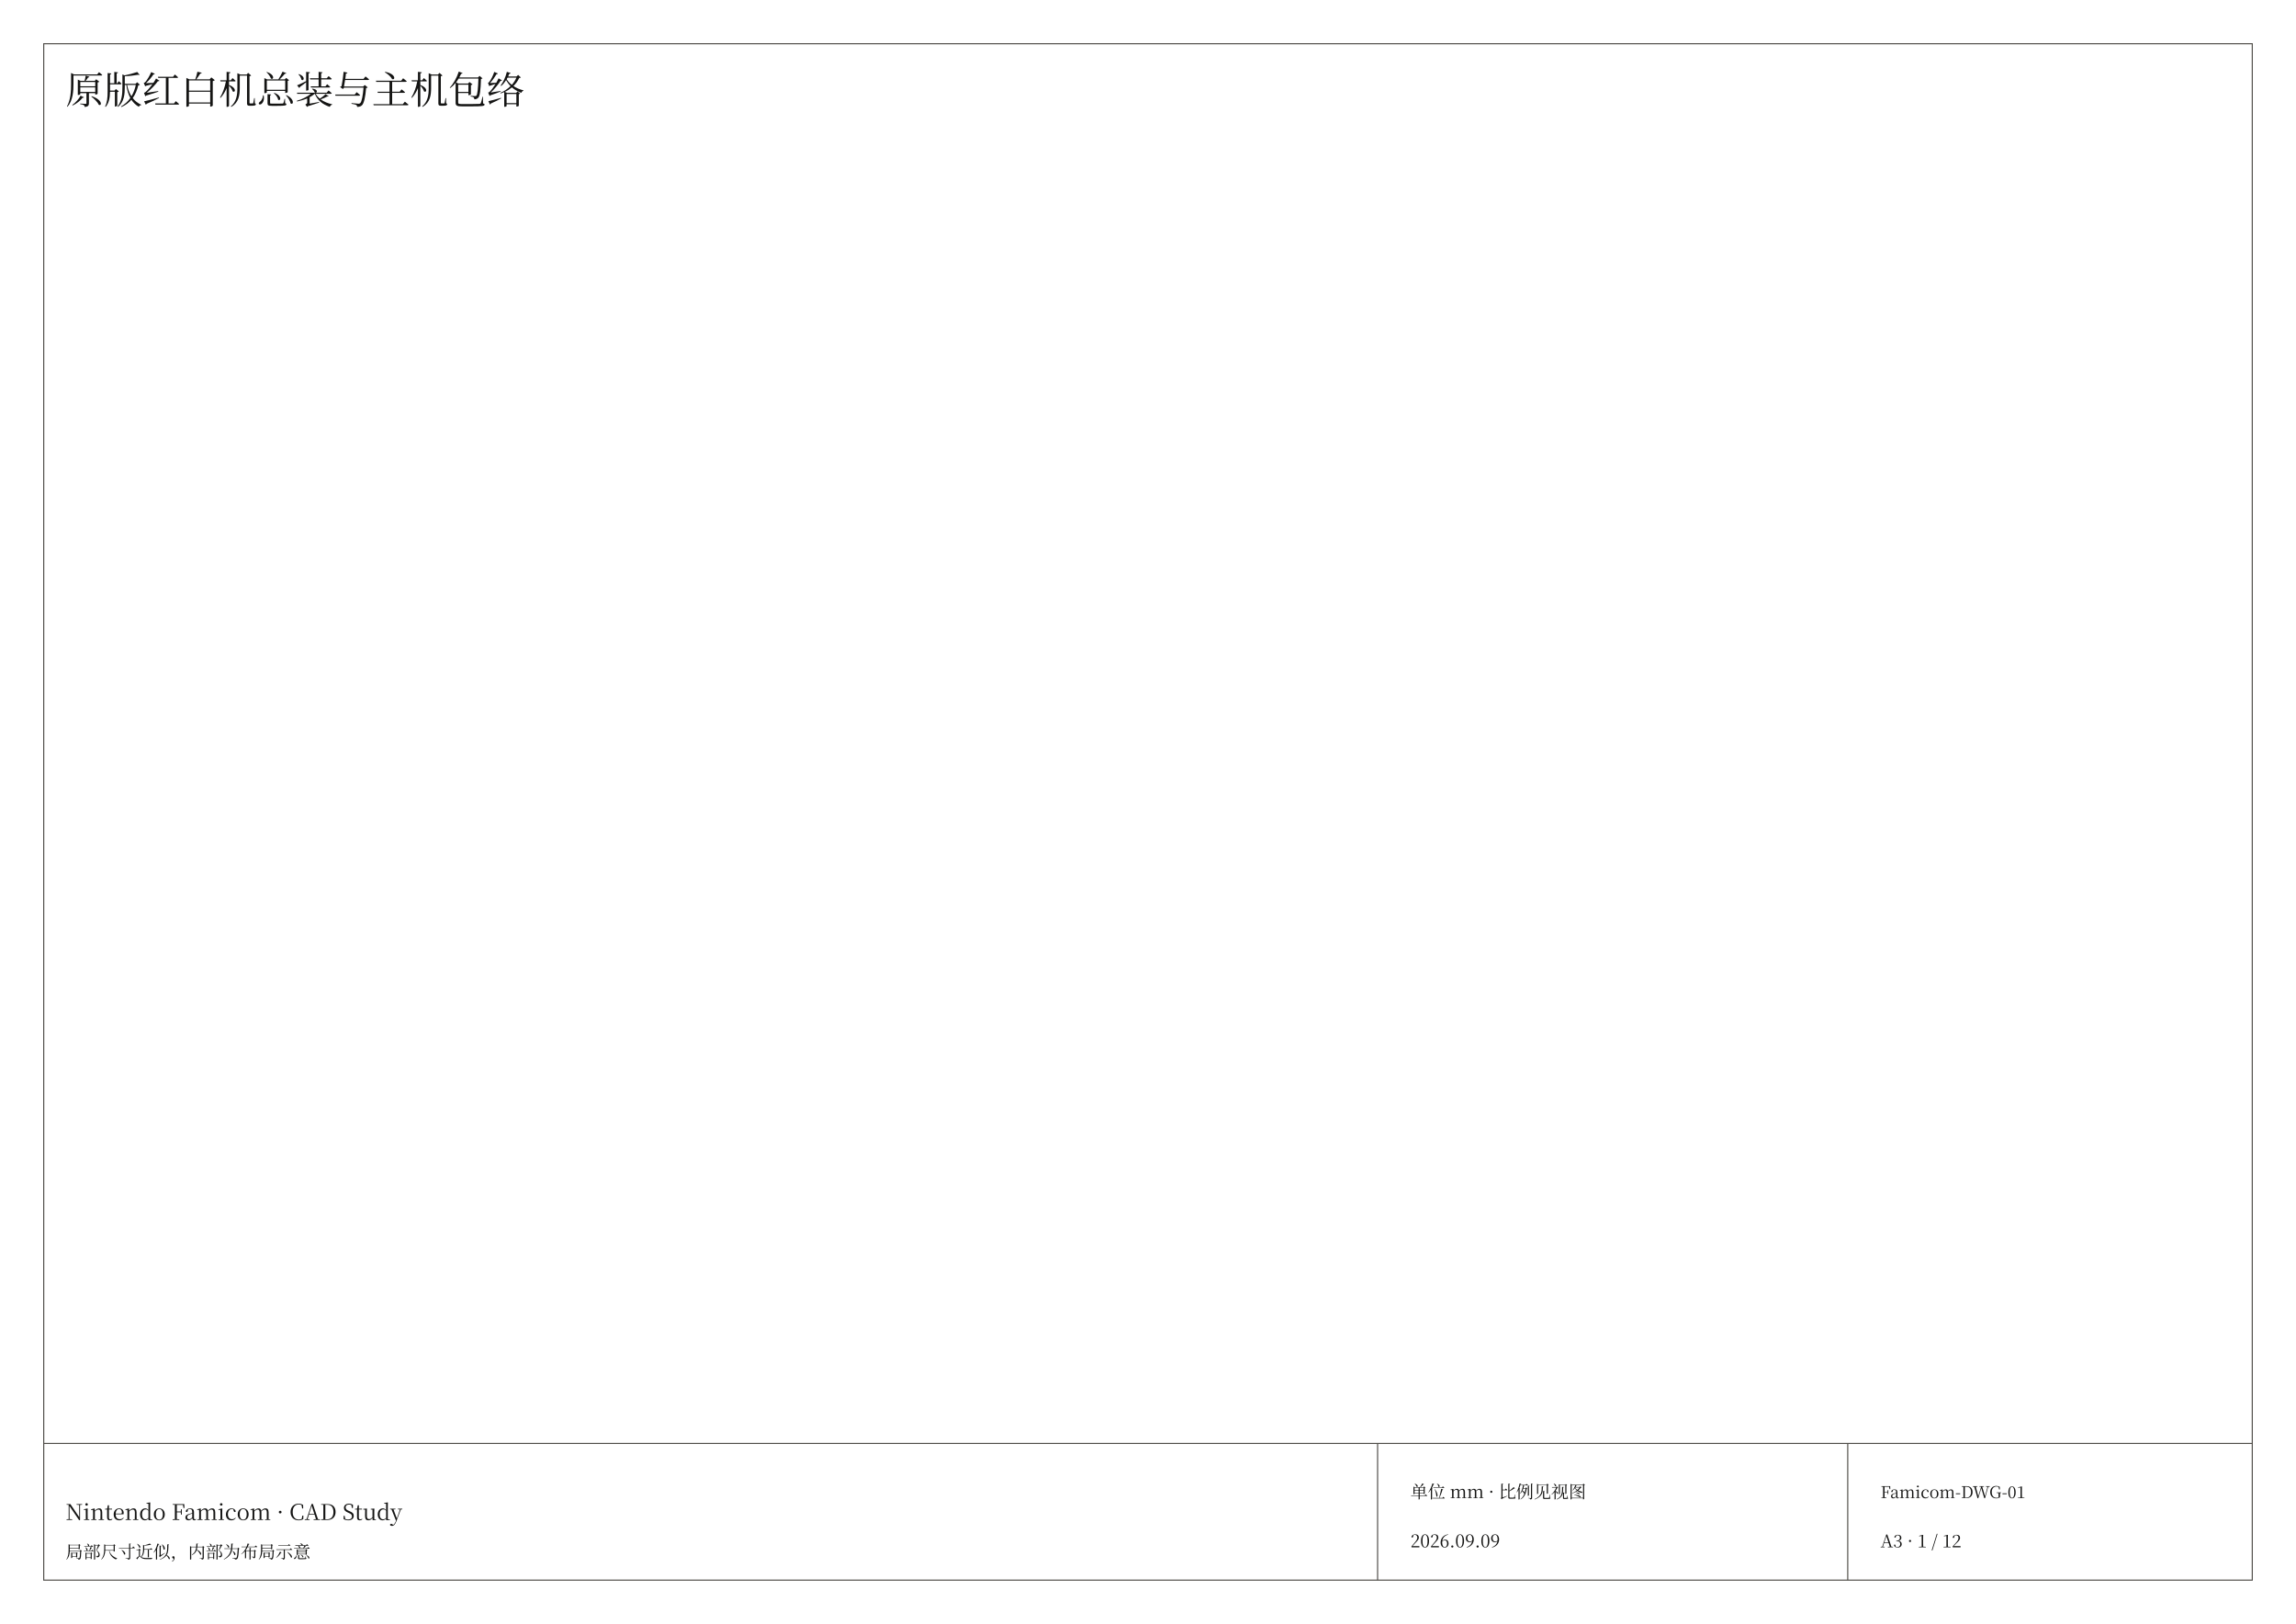
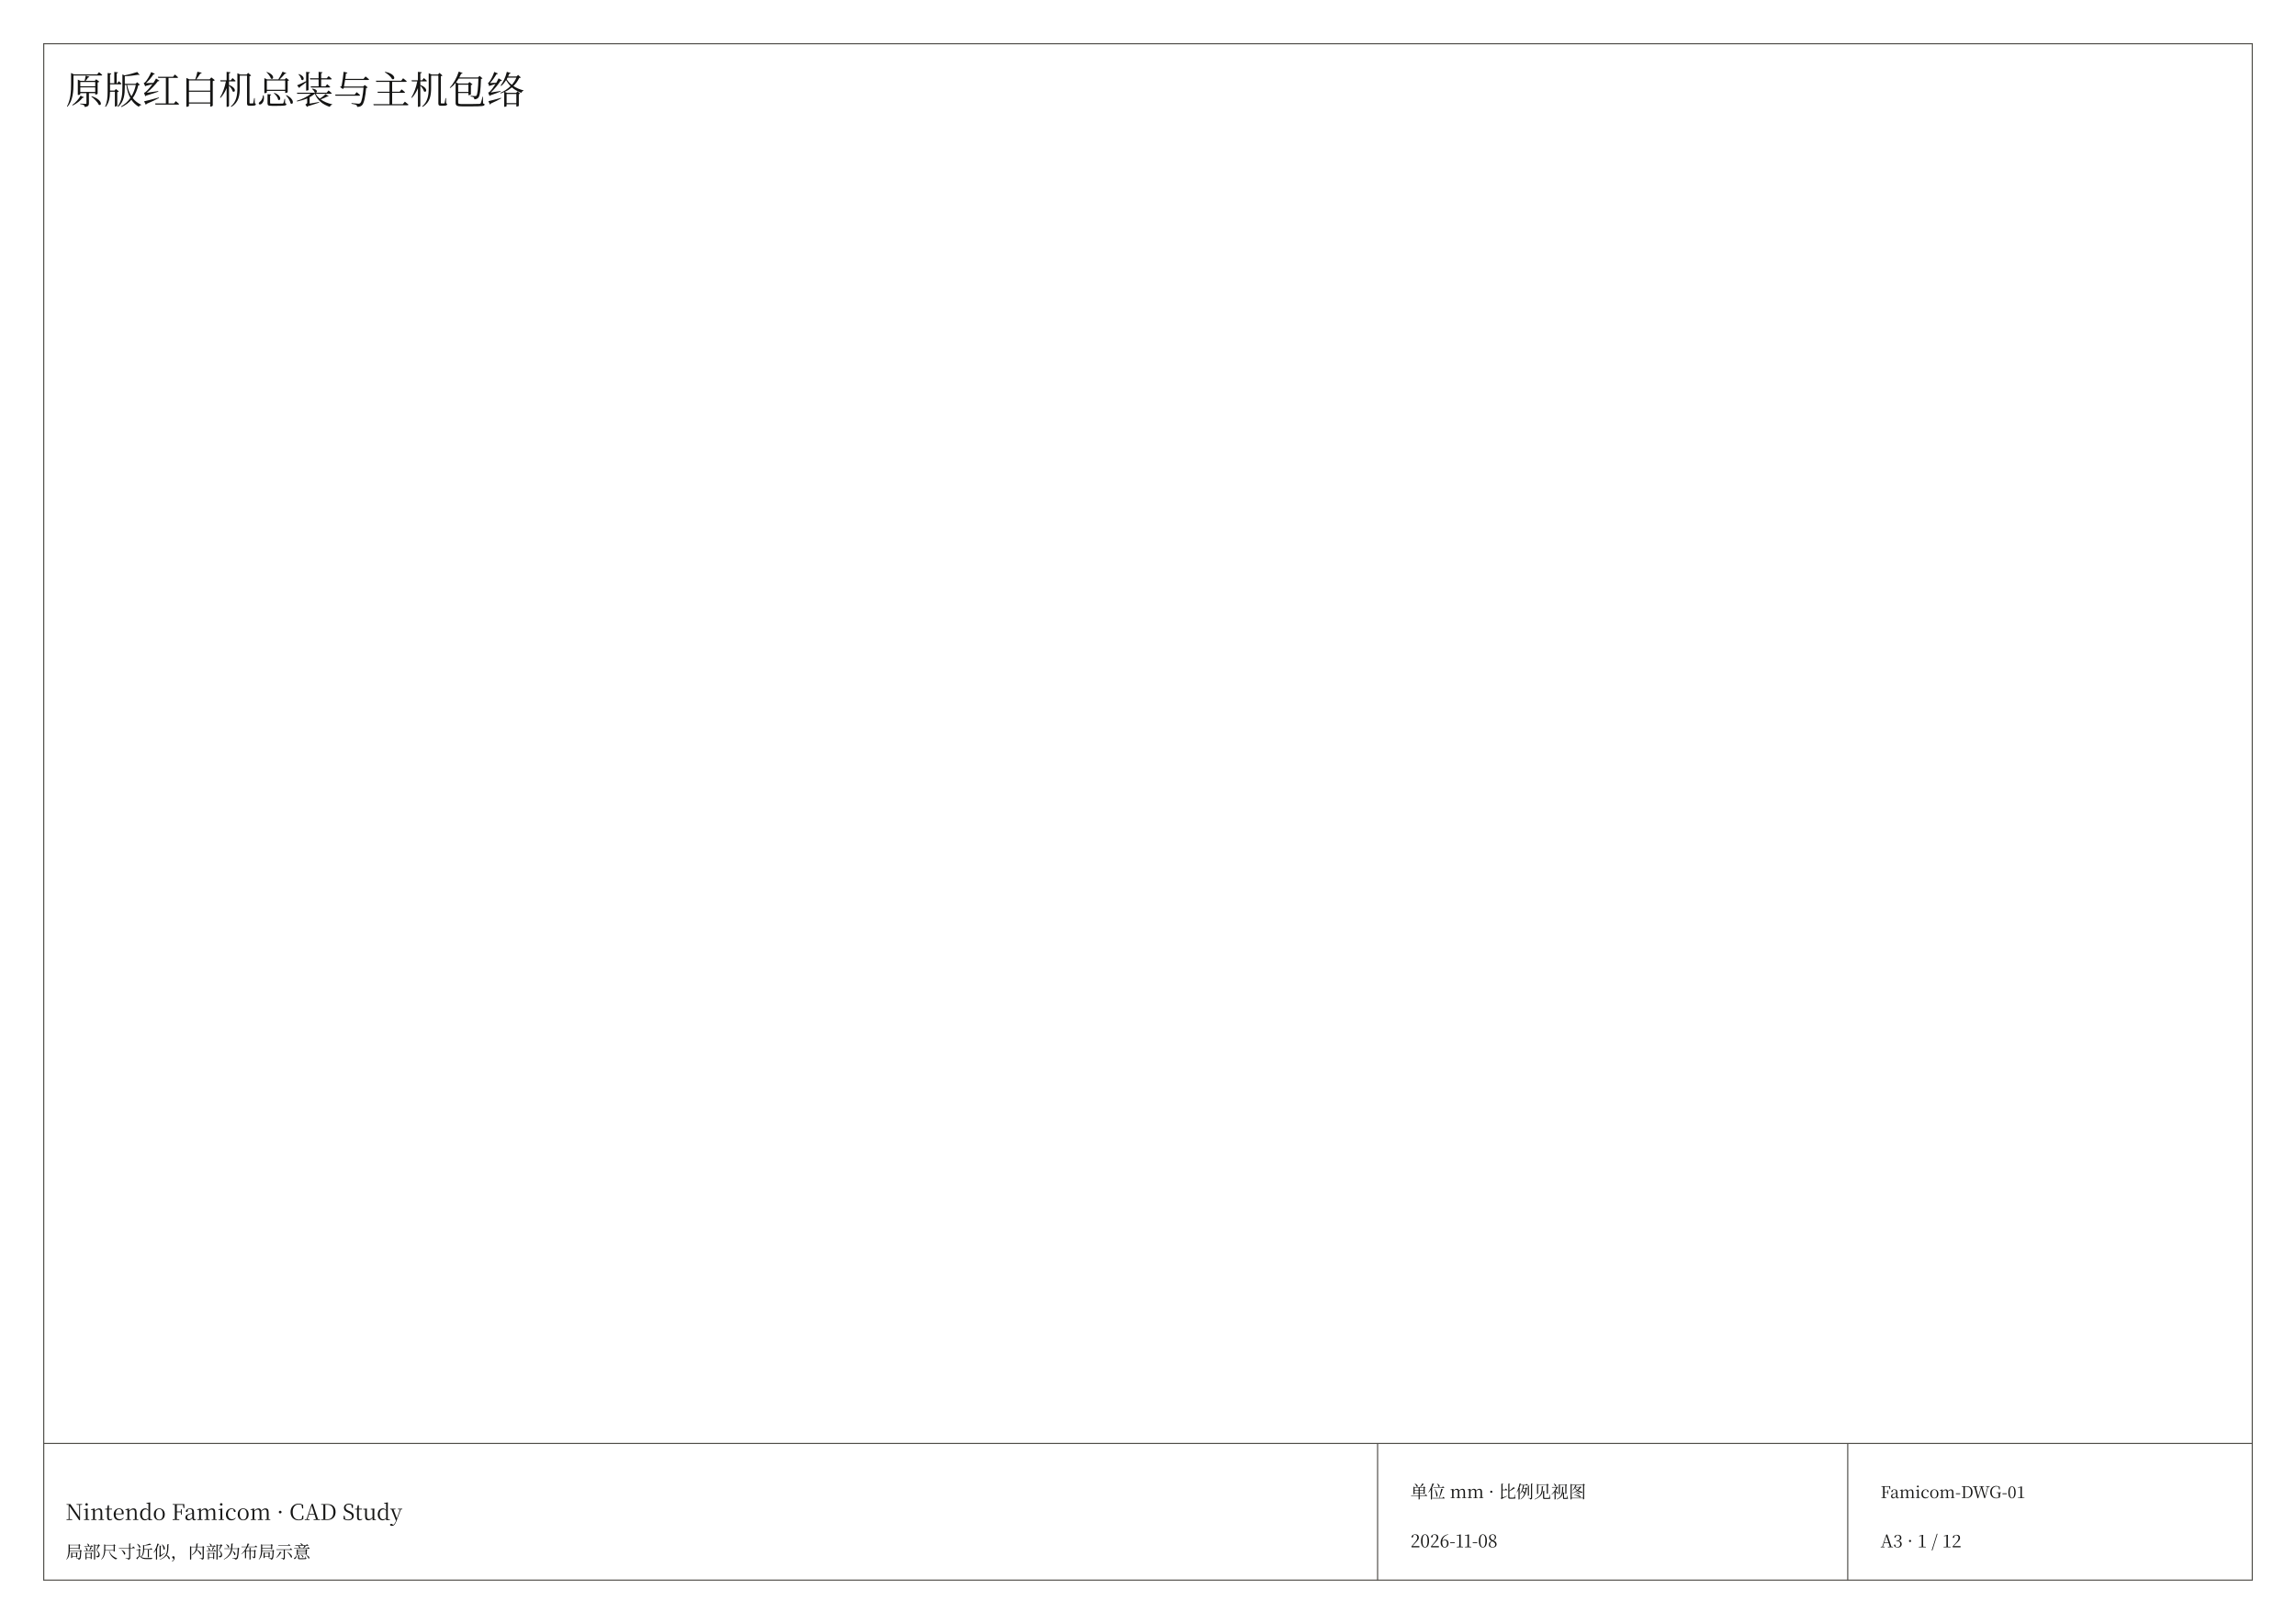
<svg xmlns="http://www.w3.org/2000/svg" width="420mm" height="297mm" viewBox="0 0 420 297">
  <g fill="none" stroke="#504e49" stroke-width=".2">
    <rect x="8" y="8" width="404" height="281" />
    <path d="M 8 264 H 412 M 252 264 V 289 M 338 264 V 289" />
  </g>
  <g font-family="Noto Serif CJK SC" fill="#141413">
    <text x="12" y="19" font-size="7.0">原版红白机总装与主机包络</text>
    <text x="12" y="278" font-size="4.0">Nintendo Famicom · CAD Study</text>
    <text x="12" y="285" font-size="3.2">局部尺寸近似，内部为布局示意</text>
    <text x="258" y="274" font-size="3.2">单位 mm · 比例见视图</text>
-     <text x="258" y="283" font-size="3.2">2026.09.09</text>
+     <text x="258" y="283" font-size="3.2">2026-11-08</text>
    <text x="344" y="274" font-size="3.0">Famicom-DWG-01</text>
    <text x="344" y="283" font-size="3.2">A3 · 1 / 12</text>
  </g>
</svg>
